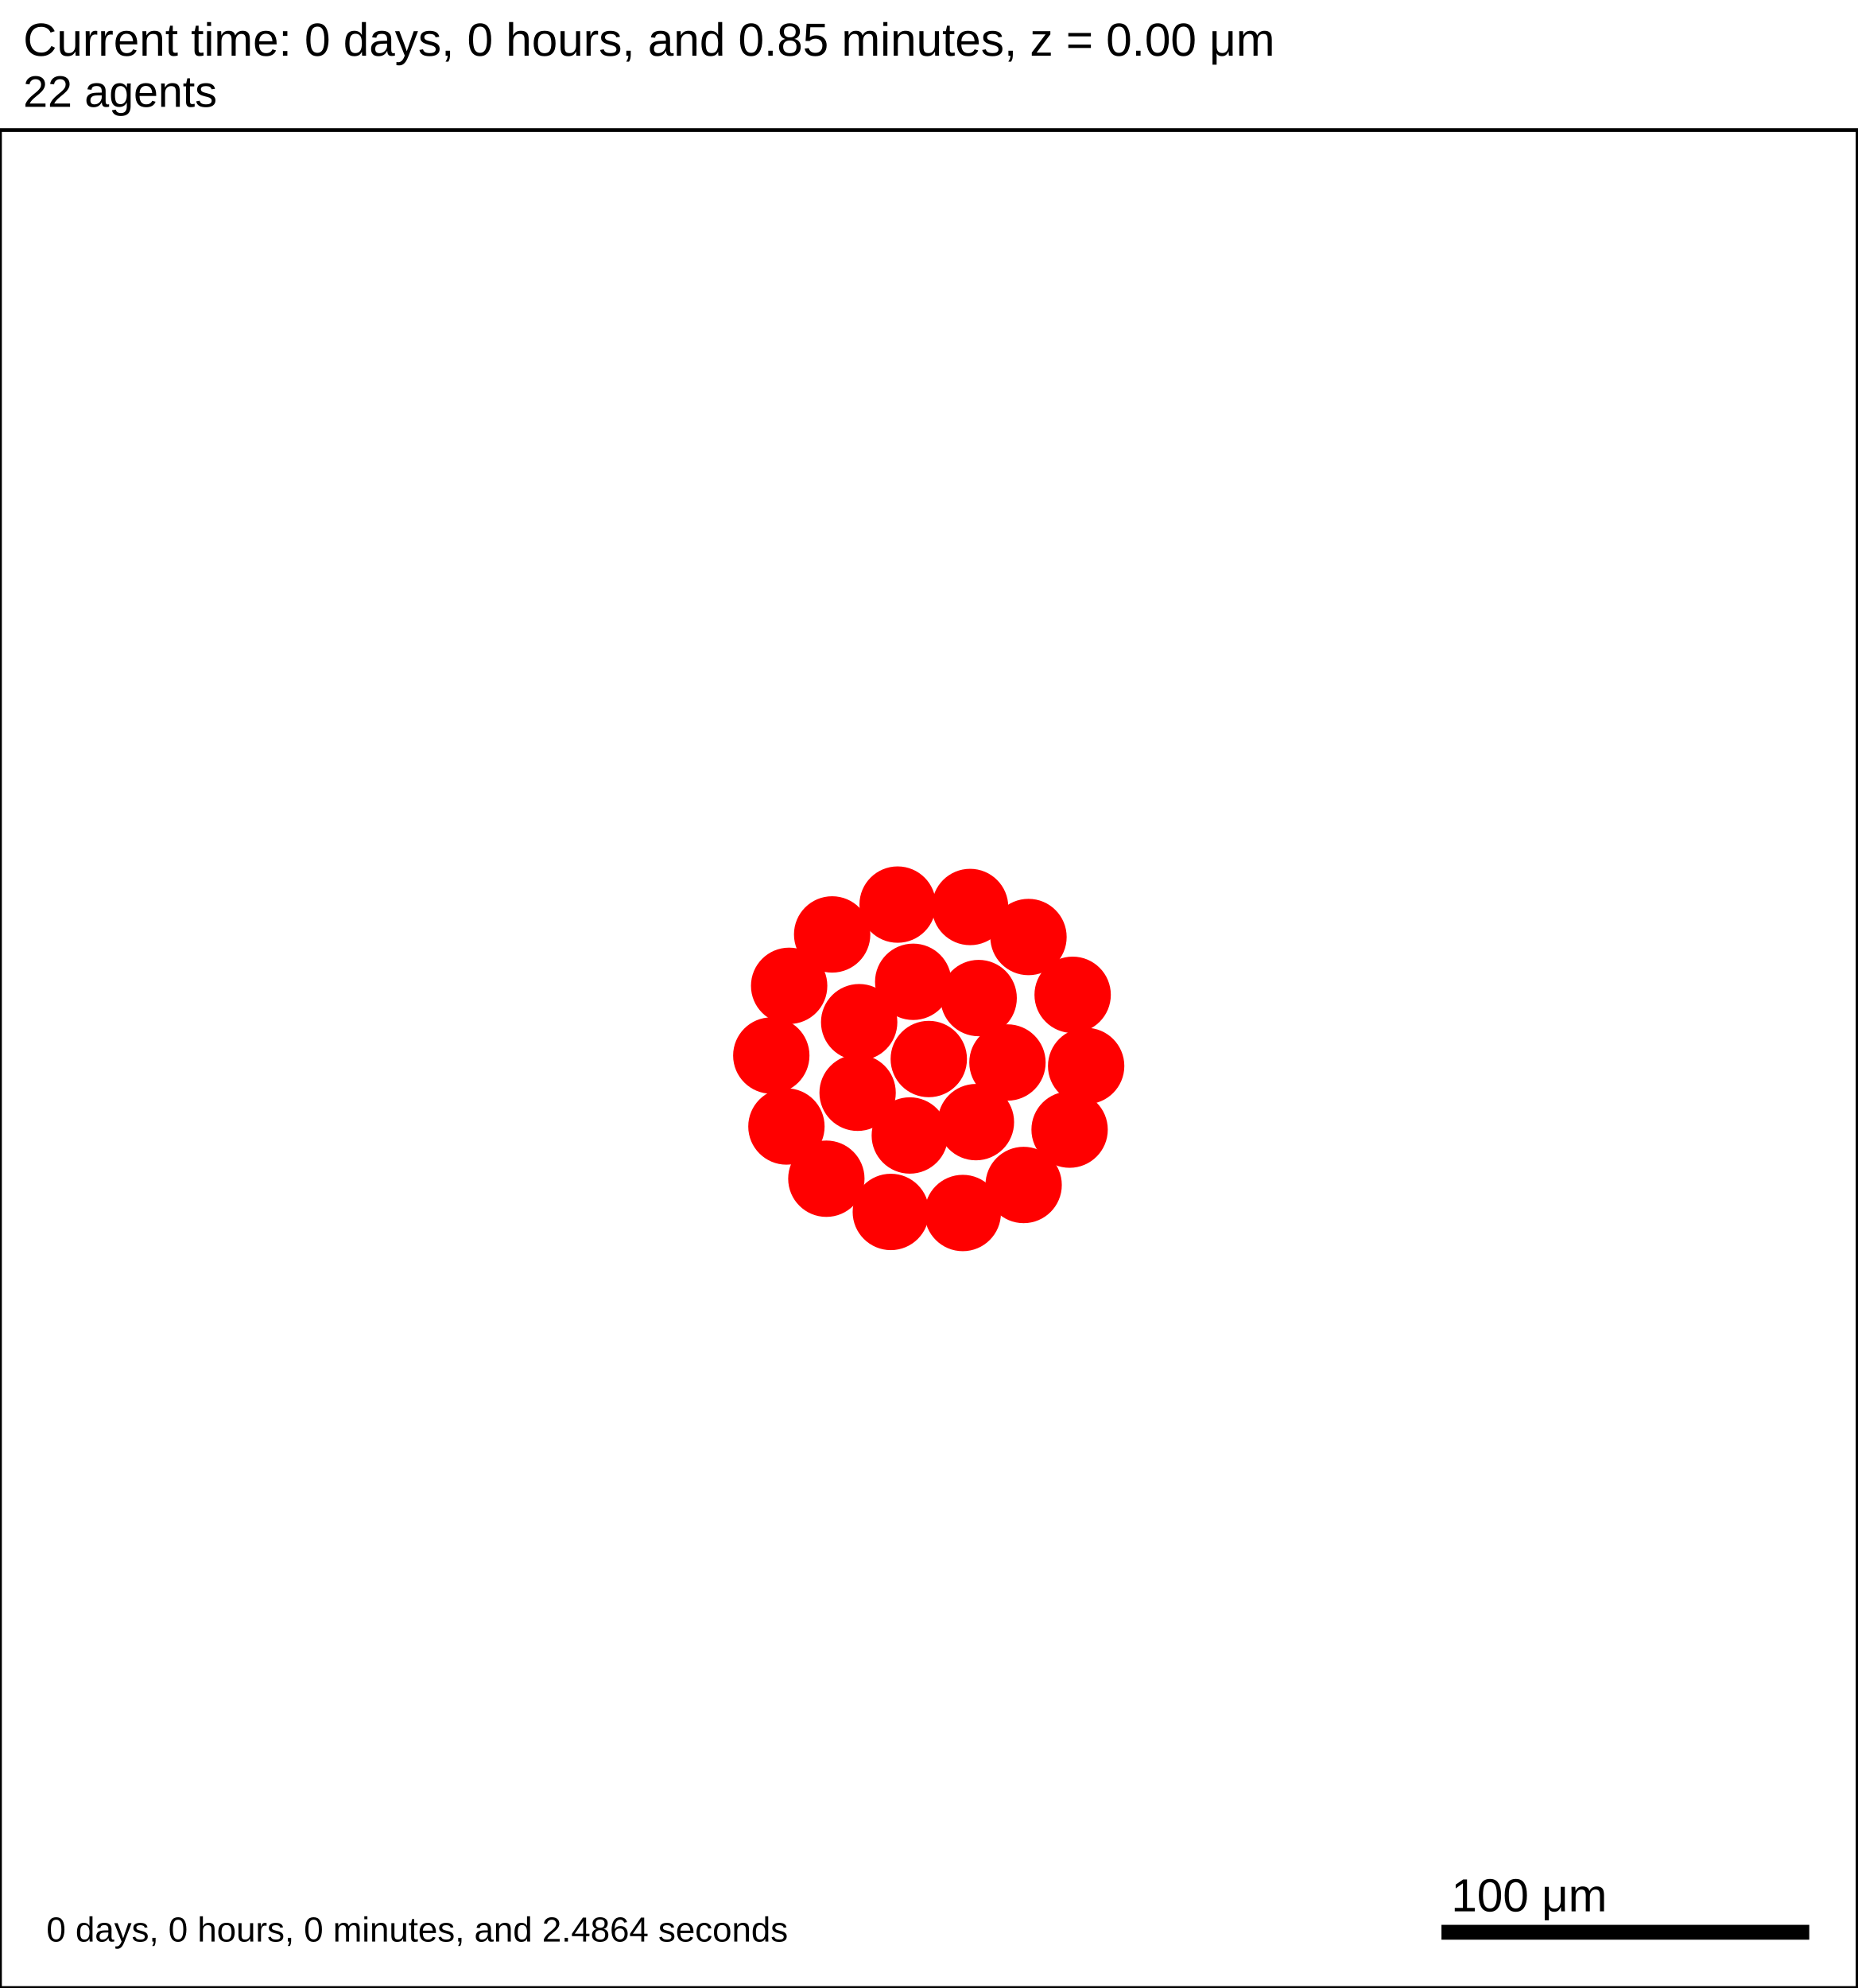
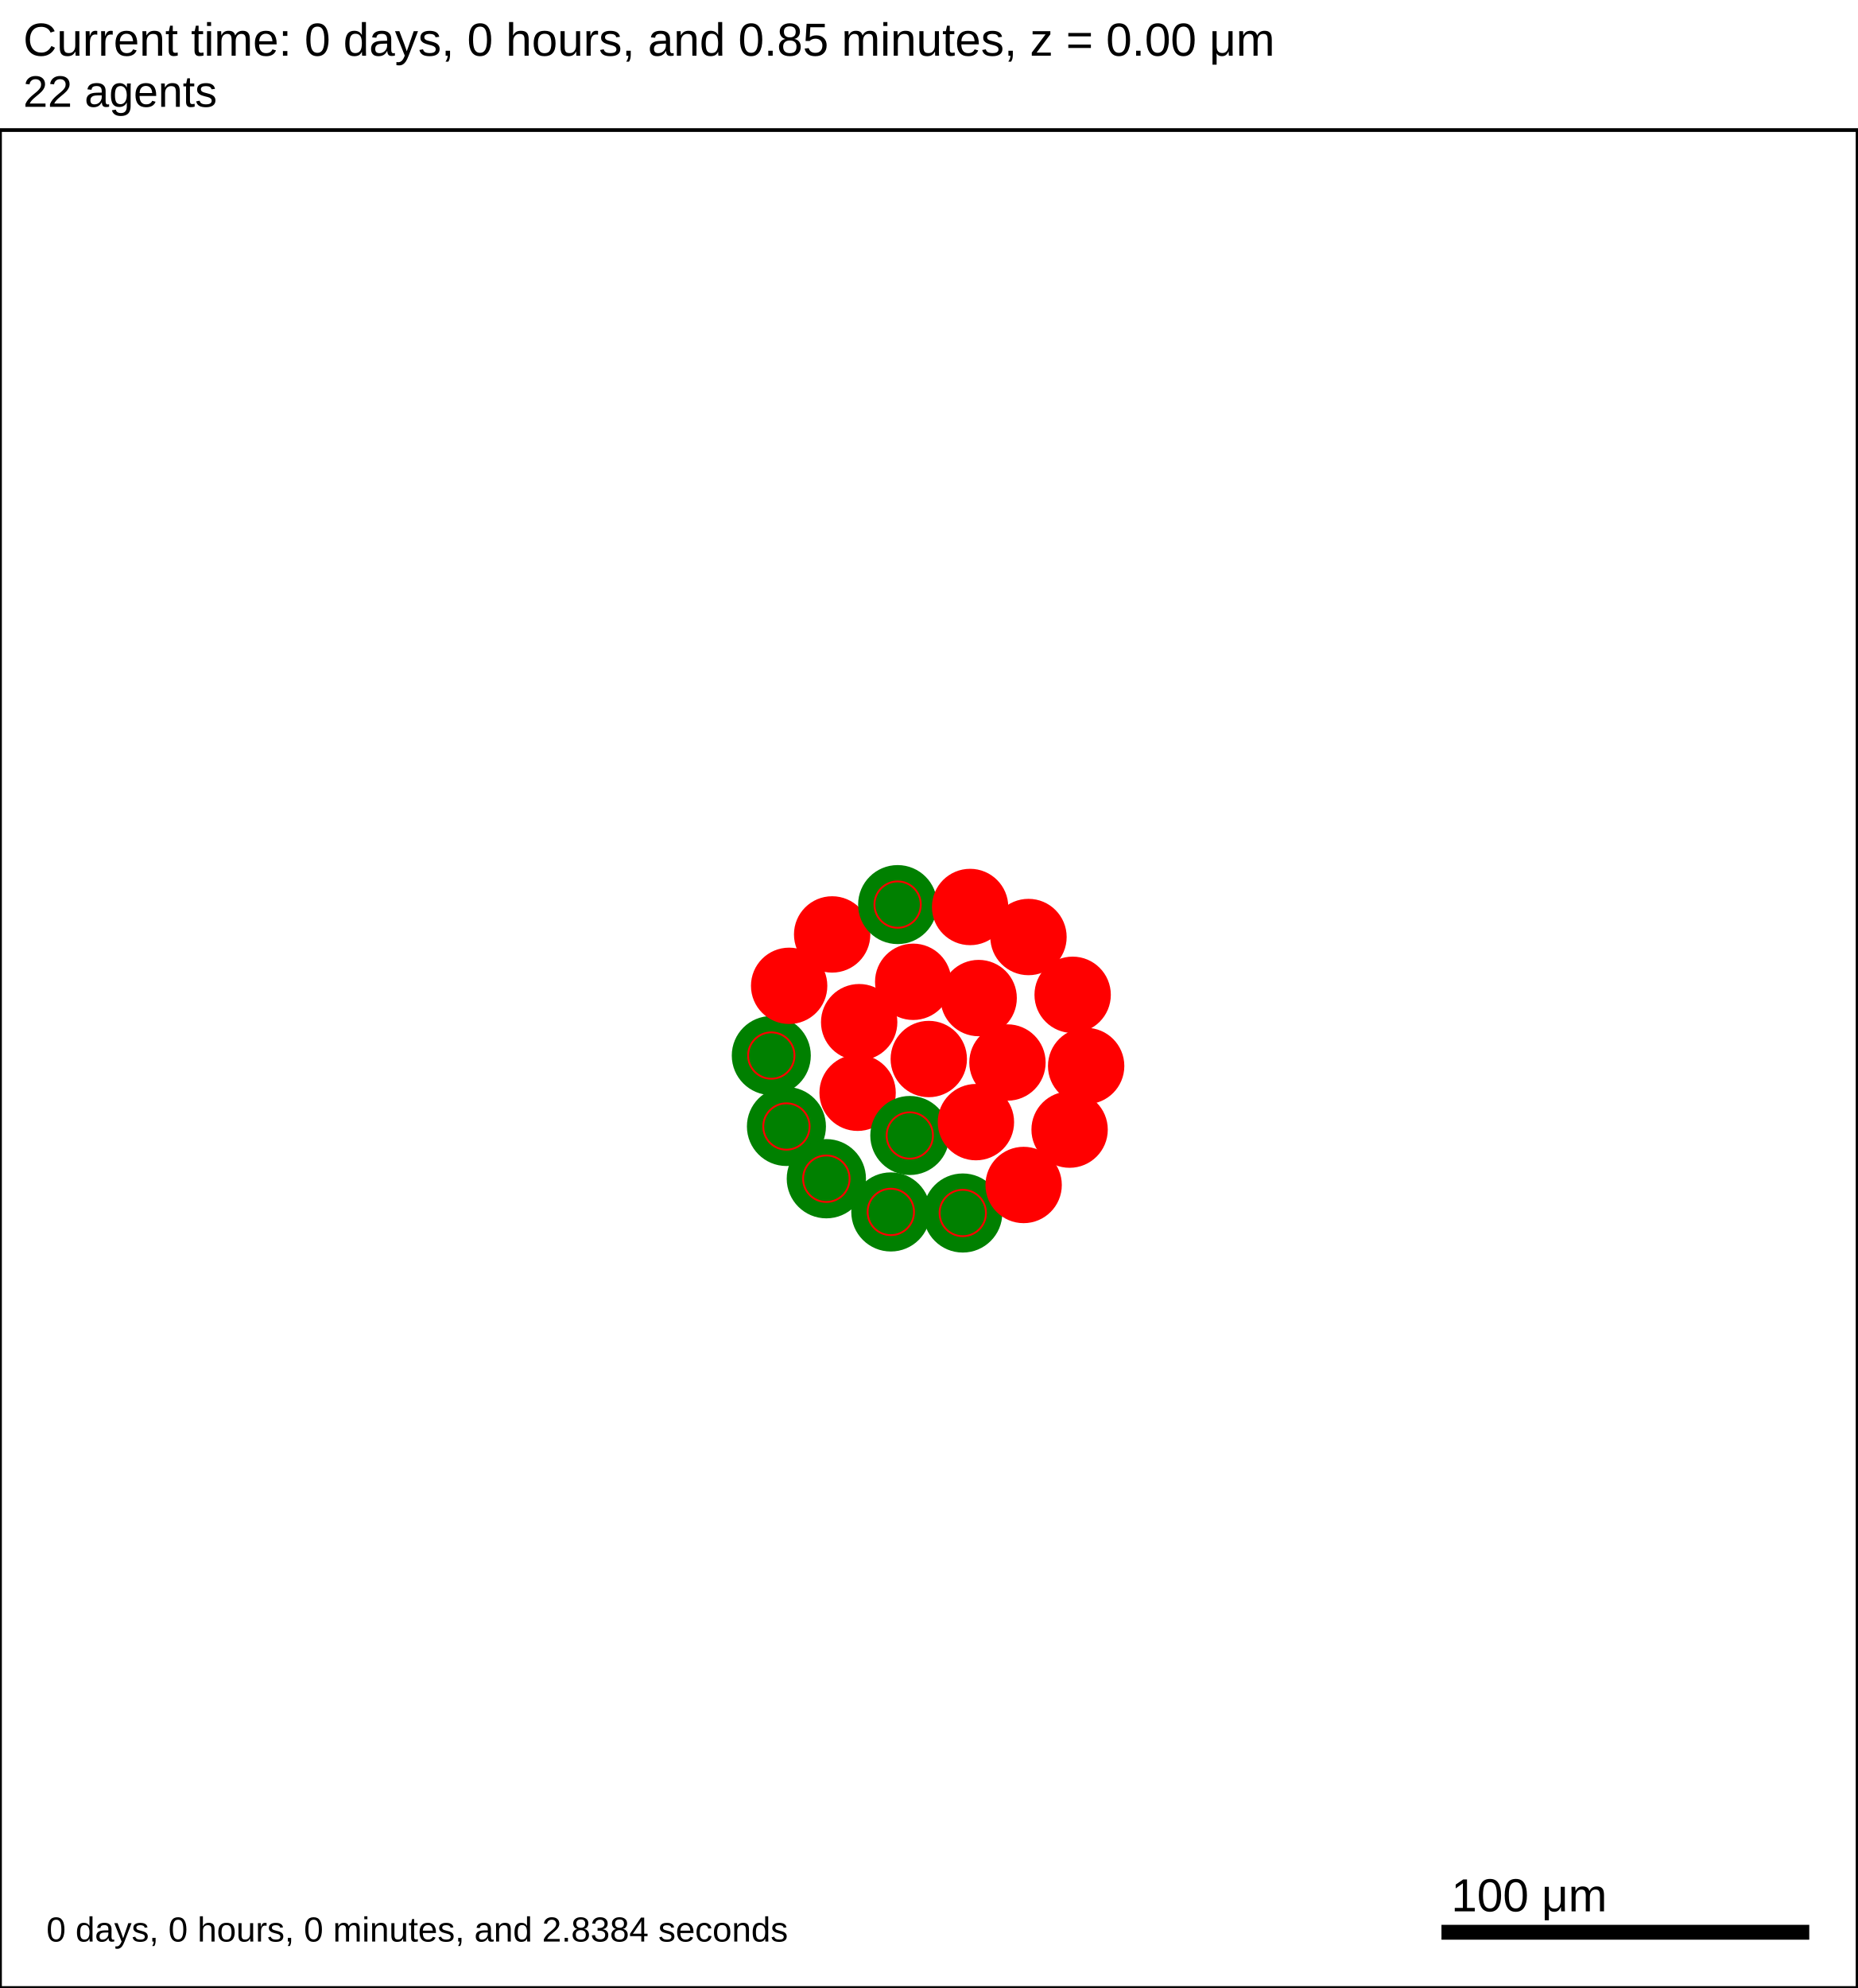
<svg xmlns="http://www.w3.org/2000/svg" version="1.1" width="500" height="535" id="svg2">
  <rect x="0" y="0" width="500" height="535" stroke-width="1" stroke="white" fill="white" />
  <text x="6.25" y="15" font-family="Arial" font-size="12.5" fill="black">
   Current time: 0 days, 0 hours, and 0.85 minutes, z = 0.00 μm
  </text>
  <text x="6.25" y="28.75" font-family="Arial" font-size="11.875" fill="black">
   22 agents
  </text>
  <g id="tissue" transform="translate(0,535) scale(1,-1)">
    <g id="ECM">
  </g>
    <g id="cells">
      <g id="cell0">
        <circle cx="250" cy="250" r="10.026" stroke-width="0.5" stroke="red" fill="red" />
        <circle cx="250" cy="250" r="6.02" stroke-width="0.5" stroke="red" fill="red" />
      </g>
      <g id="cell1">
        <circle cx="230.842" cy="240.923" r="10.026" stroke-width="0.5" stroke="red" fill="red" />
        <circle cx="230.842" cy="240.923" r="6.02" stroke-width="0.5" stroke="red" fill="red" />
      </g>
      <g id="cell2">
        <circle cx="263.426" cy="266.406" r="10.026" stroke-width="0.5" stroke="red" fill="red" />
        <circle cx="263.426" cy="266.406" r="6.02" stroke-width="0.5" stroke="red" fill="red" />
      </g>
      <g id="cell3">
-         <circle cx="244.892" cy="229.425" r="10.026" stroke-width="0.5" stroke="red" fill="red" />
-         <circle cx="244.892" cy="229.425" r="6.02" stroke-width="0.5" stroke="red" fill="red" />
+         <circle cx="244.892" cy="229.425" r="10.387" stroke-width="0.5" stroke="green" fill="green" />
+         <circle cx="244.892" cy="229.425" r="6.237" stroke-width="0.5" stroke="red" fill="green" />
      </g>
      <g id="cell4">
        <circle cx="245.806" cy="270.781" r="10.026" stroke-width="0.5" stroke="red" fill="red" />
        <circle cx="245.806" cy="270.781" r="6.02" stroke-width="0.5" stroke="red" fill="red" />
      </g>
      <g id="cell5">
        <circle cx="262.688" cy="233.016" r="10.026" stroke-width="0.5" stroke="red" fill="red" />
        <circle cx="262.688" cy="233.016" r="6.02" stroke-width="0.5" stroke="red" fill="red" />
      </g>
      <g id="cell6">
        <circle cx="231.262" cy="259.916" r="10.026" stroke-width="0.5" stroke="red" fill="red" />
        <circle cx="231.262" cy="259.916" r="6.02" stroke-width="0.5" stroke="red" fill="red" />
      </g>
      <g id="cell7">
        <circle cx="271.179" cy="249.063" r="10.026" stroke-width="0.5" stroke="red" fill="red" />
        <circle cx="271.179" cy="249.063" r="6.02" stroke-width="0.5" stroke="red" fill="red" />
      </g>
      <g id="cell8">
-         <circle cx="259.149" cy="208.562" r="10.026" stroke-width="0.5" stroke="red" fill="red" />
-         <circle cx="259.149" cy="208.562" r="6.02" stroke-width="0.5" stroke="red" fill="red" />
+         <circle cx="259.149" cy="208.562" r="10.394" stroke-width="0.5" stroke="green" fill="green" />
+         <circle cx="259.149" cy="208.562" r="6.241" stroke-width="0.5" stroke="red" fill="green" />
      </g>
      <g id="cell9">
-         <circle cx="211.683" cy="231.845" r="10.026" stroke-width="0.5" stroke="red" fill="red" />
-         <circle cx="211.683" cy="231.845" r="6.02" stroke-width="0.5" stroke="red" fill="red" />
+         <circle cx="211.683" cy="231.845" r="10.387" stroke-width="0.5" stroke="green" fill="green" />
+         <circle cx="211.683" cy="231.845" r="6.237" stroke-width="0.5" stroke="red" fill="green" />
      </g>
      <g id="cell10">
        <circle cx="223.99" cy="283.531" r="10.026" stroke-width="0.5" stroke="red" fill="red" />
        <circle cx="223.99" cy="283.531" r="6.02" stroke-width="0.5" stroke="red" fill="red" />
      </g>
      <g id="cell11">
        <circle cx="276.837" cy="282.833" r="10.026" stroke-width="0.5" stroke="red" fill="red" />
        <circle cx="276.837" cy="282.833" r="6.02" stroke-width="0.5" stroke="red" fill="red" />
      </g>
      <g id="cell12">
        <circle cx="287.906" cy="231.002" r="10.026" stroke-width="0.5" stroke="red" fill="red" />
        <circle cx="287.906" cy="231.002" r="6.02" stroke-width="0.5" stroke="red" fill="red" />
      </g>
      <g id="cell13">
-         <circle cx="239.783" cy="208.849" r="10.026" stroke-width="0.5" stroke="red" fill="red" />
-         <circle cx="239.783" cy="208.849" r="6.02" stroke-width="0.5" stroke="red" fill="red" />
+         <circle cx="239.783" cy="208.849" r="10.397" stroke-width="0.5" stroke="green" fill="green" />
+         <circle cx="239.783" cy="208.849" r="6.243" stroke-width="0.5" stroke="red" fill="green" />
      </g>
      <g id="cell14">
-         <circle cx="207.61" cy="250.938" r="10.026" stroke-width="0.5" stroke="red" fill="red" />
-         <circle cx="207.61" cy="250.938" r="6.02" stroke-width="0.5" stroke="red" fill="red" />
+         <circle cx="207.61" cy="250.938" r="10.387" stroke-width="0.5" stroke="green" fill="green" />
+         <circle cx="207.61" cy="250.938" r="6.237" stroke-width="0.5" stroke="red" fill="green" />
      </g>
      <g id="cell15">
-         <circle cx="241.613" cy="291.562" r="10.026" stroke-width="0.5" stroke="red" fill="red" />
-         <circle cx="241.613" cy="291.562" r="6.02" stroke-width="0.5" stroke="red" fill="red" />
+         <circle cx="241.613" cy="291.562" r="10.384" stroke-width="0.5" stroke="green" fill="green" />
+         <circle cx="241.613" cy="291.562" r="6.235" stroke-width="0.5" stroke="red" fill="green" />
      </g>
      <g id="cell16">
        <circle cx="288.725" cy="267.282" r="10.026" stroke-width="0.5" stroke="red" fill="red" />
        <circle cx="288.725" cy="267.282" r="6.02" stroke-width="0.5" stroke="red" fill="red" />
      </g>
      <g id="cell17">
        <circle cx="275.532" cy="216.104" r="10.026" stroke-width="0.5" stroke="red" fill="red" />
        <circle cx="275.532" cy="216.104" r="6.02" stroke-width="0.5" stroke="red" fill="red" />
      </g>
      <g id="cell18">
-         <circle cx="222.428" cy="217.789" r="10.026" stroke-width="0.5" stroke="red" fill="red" />
-         <circle cx="222.428" cy="217.789" r="6.02" stroke-width="0.5" stroke="red" fill="red" />
+         <circle cx="222.428" cy="217.789" r="10.416" stroke-width="0.5" stroke="green" fill="green" />
+         <circle cx="222.428" cy="217.789" r="6.255" stroke-width="0.5" stroke="red" fill="green" />
      </g>
      <g id="cell19">
        <circle cx="212.414" cy="269.7" r="10.026" stroke-width="0.5" stroke="red" fill="red" />
        <circle cx="212.414" cy="269.7" r="6.02" stroke-width="0.5" stroke="red" fill="red" />
      </g>
      <g id="cell20">
        <circle cx="261.124" cy="290.915" r="10.026" stroke-width="0.5" stroke="red" fill="red" />
        <circle cx="261.124" cy="290.915" r="6.02" stroke-width="0.5" stroke="red" fill="red" />
      </g>
      <g id="cell21">
        <circle cx="292.359" cy="248.125" r="10.026" stroke-width="0.5" stroke="red" fill="red" />
        <circle cx="292.359" cy="248.125" r="6.02" stroke-width="0.5" stroke="red" fill="red" />
      </g>
    </g>
  </g>
  <rect x="387.5" y="517.5" width="100" height="5" stroke-width="1" stroke="rgb(255,255,255)" fill="rgb(0,0,0)" />
  <text x="390.625" y="514.375" font-family="Arial" font-size="12.5" fill="black">
   100 μm
  </text>
  <text x="12.5" y="522.5" font-family="Arial" font-size="9.375" fill="black">
-    0 days, 0 hours, 0 minutes, and 2.4864 seconds
+    0 days, 0 hours, 0 minutes, and 2.8384 seconds
  </text>
  <rect x="0" y="35" width="500" height="500" stroke-width="1" stroke="rgb(0,0,0)" fill="none" />
</svg>
